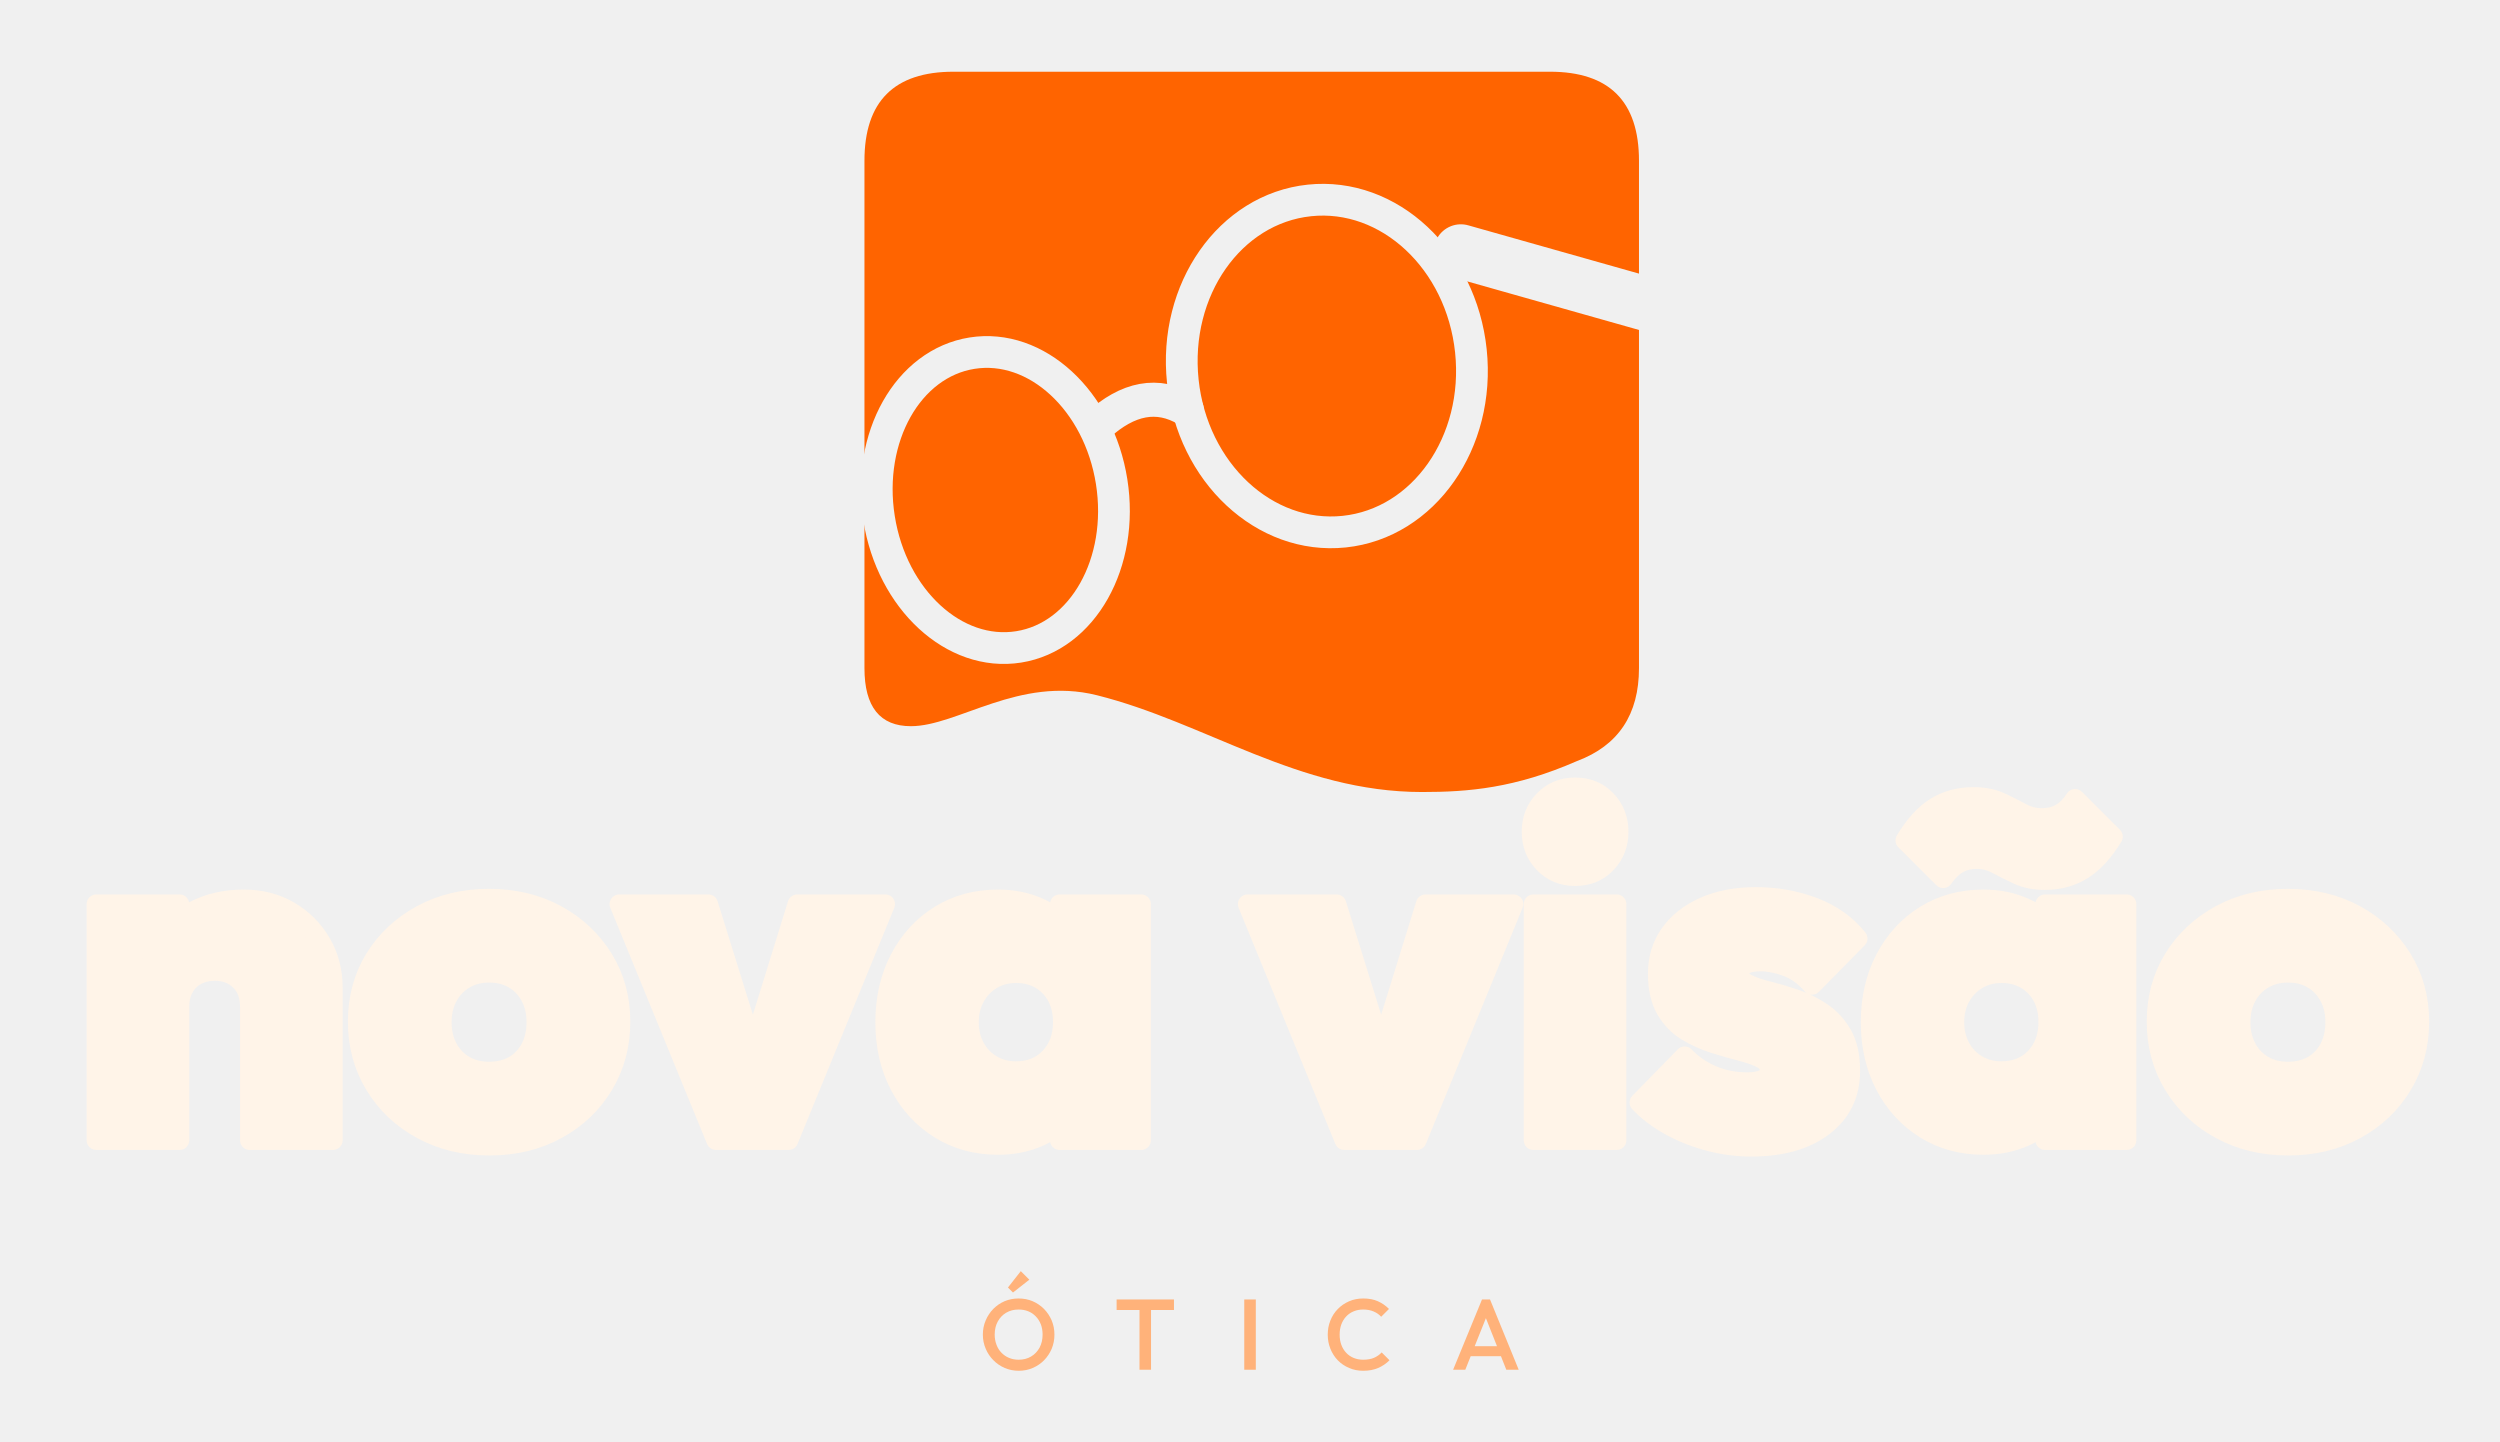
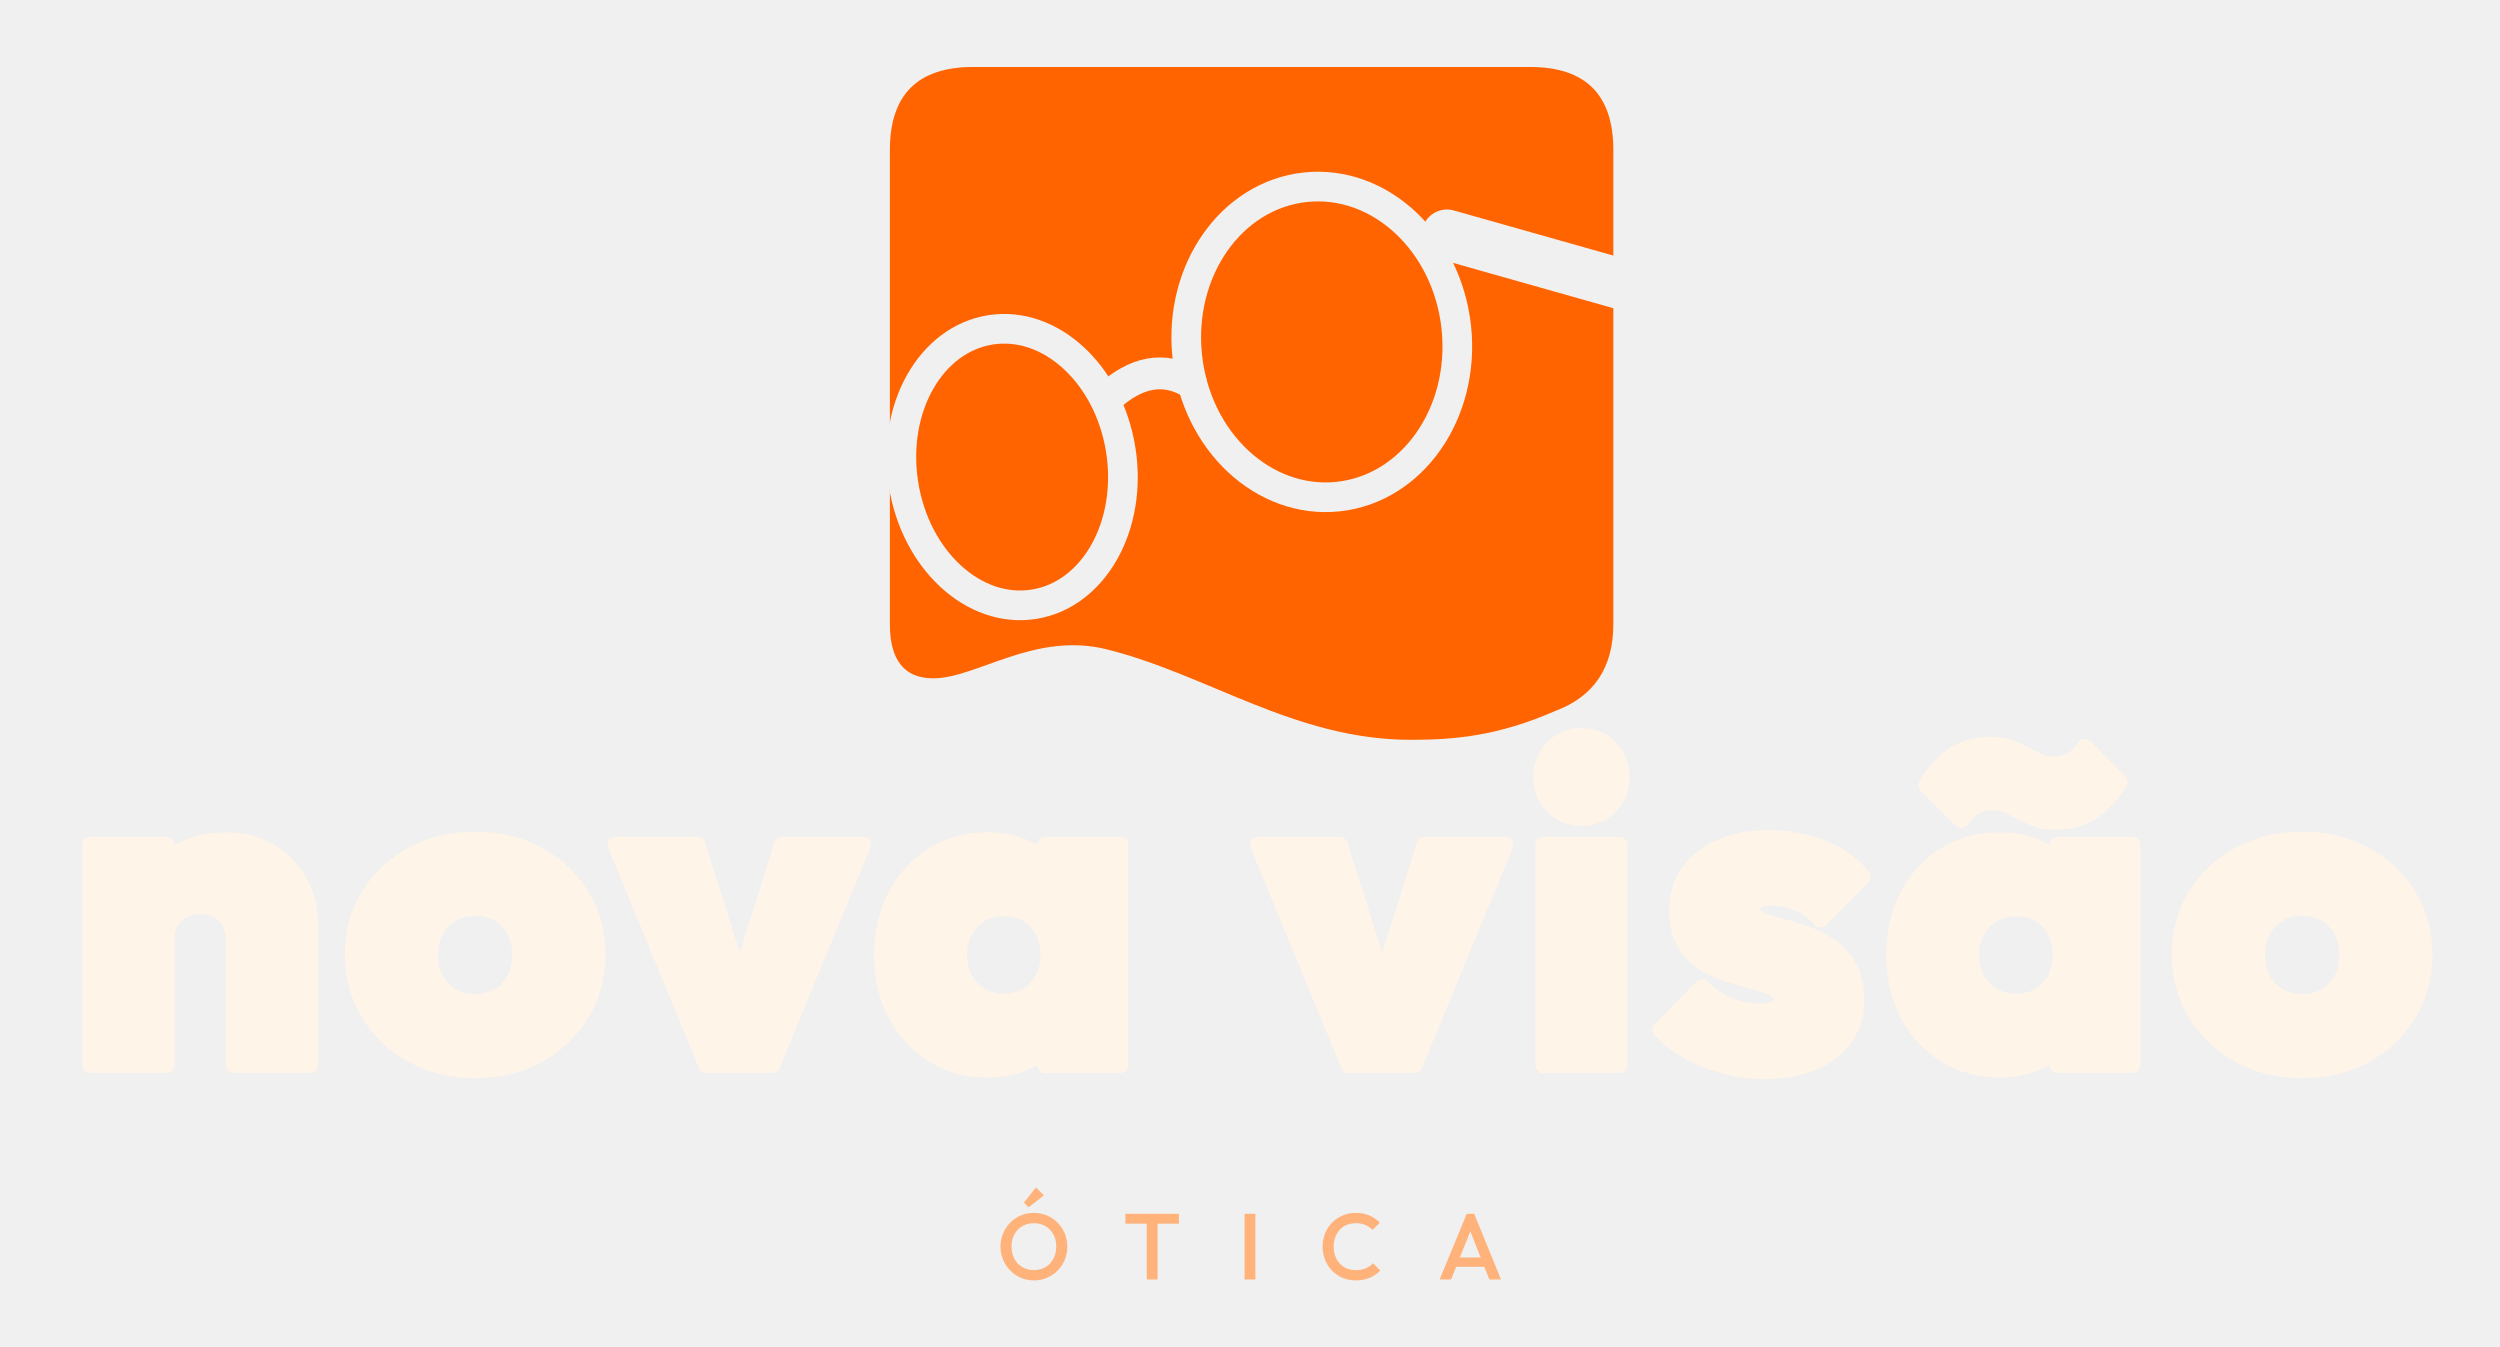
- <svg xmlns="http://www.w3.org/2000/svg" viewBox="0 0 348.6 201" role="img" aria-label="Nova Visão ótica">
+ <svg xmlns="http://www.w3.org/2000/svg" viewBox="0 0 373.2 201" role="img" aria-label="Nova Visão ótica">
  <defs>
    <mask id="k" maskUnits="userSpaceOnUse" x="-20" y="-20" width="150" height="140">
      <rect x="-20" y="-20" width="150" height="140" fill="#fff" />
      <g fill="none" stroke="#000" stroke-width="4.1" stroke-linecap="round">
        <ellipse cx="16.9" cy="55.3" rx="15.2" ry="19.2" transform="rotate(-9 16.9 55.3)" />
        <ellipse cx="59.7" cy="38.0" rx="18.7" ry="21.5" transform="rotate(-6 59.7 38.0)" />
        <path d="M30.1 45.7Q36 40.3 41.6 43.6" stroke-width="4.4" />
      </g>
      <path d="M77 23.2L106 31.4" stroke="#000" stroke-width="7" stroke-linecap="round" fill="none" />
    </mask>
  </defs>
-   <g transform="translate(120.54 10) scale(1.08)">
+   <g transform="translate(132.84 10) scale(1.08)">
    <g mask="url(#k)">
      <path d="M11.5 0H88.5Q100 0 100 11.5V77Q100 86 92 89C84 92.5 78 93 72 93C56 93 44 84 30 80.5C20 78 12 84.5 6 84.5Q0 84.5 0 77V11.5Q0 0 11.5 0Z" fill="#FF6400" />
    </g>
  </g>
-   <path d="M34.82 159.00L34.82 140.38Q34.82 138.07 33.45 136.74Q32.07 135.41 29.97 135.41Q28.53 135.41 27.41 136.01Q26.29 136.61 25.67 137.74Q25.04 138.86 25.04 140.38L20.53 138.28Q20.53 134.32 22.27 131.44Q24.01 128.55 27.07 126.97Q30.13 125.39 34.00 125.39Q37.58 125.39 40.39 127.05Q43.20 128.71 44.81 131.49Q46.43 134.28 46.43 137.74L46.43 159.00L34.82 159.00ZM13.43 159.00L13.43 126.07L25.04 126.07L25.04 159.00L13.43 159.00ZM68.24 159.77Q62.98 159.77 58.82 157.51Q54.66 155.26 52.26 151.32Q49.86 147.38 49.86 142.47Q49.86 137.55 52.23 133.68Q54.61 129.81 58.77 127.55Q62.93 125.29 68.19 125.29Q73.46 125.29 77.60 127.54Q81.73 129.79 84.13 133.67Q86.54 137.55 86.54 142.47Q86.54 147.38 84.16 151.32Q81.78 155.26 77.64 157.51Q73.51 159.77 68.24 159.77ZM68.19 149.40Q70.17 149.40 71.66 148.55Q73.14 147.69 73.96 146.13Q74.77 144.56 74.77 142.51Q74.77 140.47 73.92 138.92Q73.08 137.37 71.62 136.52Q70.17 135.66 68.19 135.66Q66.27 135.66 64.79 136.54Q63.30 137.42 62.46 138.97Q61.62 140.51 61.62 142.56Q61.62 144.56 62.46 146.13Q63.30 147.69 64.79 148.55Q66.27 149.40 68.19 149.40ZM99.84 159.00L86.35 126.07L98.77 126.07L107.39 153.78L102.59 153.78L111.17 126.07L123.45 126.07L109.96 159.00L99.84 159.00ZM139.17 159.67Q134.60 159.67 131.03 157.45Q127.47 155.23 125.44 151.37Q123.41 147.51 123.41 142.55Q123.41 137.57 125.44 133.69Q127.47 129.81 131.03 127.60Q134.60 125.39 139.17 125.39Q142.29 125.39 144.86 126.54Q147.43 127.68 149.09 129.71Q150.76 131.74 151.10 134.37L151.10 150.70Q150.76 153.33 149.10 155.36Q147.45 157.39 144.87 158.53Q142.29 159.67 139.17 159.67ZM141.66 149.34Q144.59 149.34 146.39 147.43Q148.18 145.53 148.18 142.53Q148.18 140.51 147.38 139.00Q146.58 137.48 145.11 136.60Q143.64 135.72 141.70 135.72Q139.79 135.72 138.32 136.60Q136.85 137.48 135.99 139.02Q135.13 140.56 135.13 142.53Q135.13 144.50 135.97 146.04Q136.80 147.58 138.30 148.46Q139.79 149.34 141.66 149.34ZM147.76 159.00L147.76 150.16L149.43 142.13L147.76 134.16L147.76 126.07L159.13 126.07L159.13 159.00L147.76 159.00ZM187.45 159.00L173.96 126.07L186.38 126.07L195.00 153.78L190.19 153.78L198.78 126.07L211.06 126.07L197.57 159.00L187.45 159.00ZM213.82 159.00L213.82 126.07L225.43 126.07L225.43 159.00L213.82 159.00ZM219.63 122.19Q217.01 122.19 215.27 120.39Q213.54 118.60 213.54 115.98Q213.54 113.36 215.27 111.57Q217.01 109.77 219.63 109.77Q222.31 109.77 224.01 111.57Q225.72 113.36 225.72 115.98Q225.72 118.60 224.01 120.39Q222.31 122.19 219.63 122.19ZM244.19 159.92Q241.20 159.92 238.27 159.14Q235.34 158.36 232.83 156.97Q230.33 155.58 228.58 153.74L234.91 147.27Q236.55 148.98 238.79 149.93Q241.03 150.88 243.60 150.88Q245.11 150.88 245.93 150.46Q246.74 150.04 246.74 149.26Q246.74 148.16 245.60 147.60Q244.46 147.03 242.69 146.58Q240.92 146.13 238.94 145.50Q236.96 144.87 235.17 143.78Q233.37 142.68 232.25 140.74Q231.14 138.80 231.14 135.76Q231.14 132.61 232.83 130.21Q234.52 127.82 237.62 126.43Q240.73 125.05 244.87 125.05Q249.12 125.05 252.93 126.50Q256.73 127.96 259.05 130.87L252.67 137.35Q251.06 135.50 249.09 134.79Q247.13 134.09 245.50 134.09Q243.96 134.09 243.26 134.54Q242.56 134.99 242.56 135.74Q242.56 136.64 243.68 137.19Q244.79 137.74 246.57 138.18Q248.34 138.62 250.29 139.28Q252.24 139.95 254.02 141.13Q255.79 142.32 256.91 144.27Q258.02 146.22 258.02 149.33Q258.02 154.20 254.28 157.06Q250.54 159.92 244.19 159.92ZM276.58 159.67Q272.01 159.67 268.44 157.45Q264.88 155.23 262.85 151.37Q260.82 147.51 260.82 142.55Q260.82 137.57 262.85 133.69Q264.88 129.81 268.44 127.60Q272.01 125.39 276.58 125.39Q279.70 125.39 282.27 126.54Q284.85 127.68 286.51 129.71Q288.17 131.74 288.51 134.37L288.51 150.70Q288.17 153.33 286.52 155.36Q284.86 157.39 282.28 158.53Q279.70 159.67 276.58 159.67ZM279.07 149.34Q282.00 149.34 283.80 147.43Q285.59 145.53 285.59 142.53Q285.59 140.51 284.79 139.00Q283.99 137.48 282.52 136.60Q281.05 135.72 279.12 135.72Q277.20 135.72 275.73 136.60Q274.26 137.48 273.40 139.02Q272.54 140.56 272.54 142.53Q272.54 144.50 273.38 146.04Q274.21 147.58 275.71 148.46Q277.20 149.34 279.07 149.34ZM285.17 159.00L285.17 150.16L286.84 142.13L285.17 134.16L285.17 126.07L296.54 126.07L296.54 159.00L285.17 159.00ZM285.13 122.74Q283.00 122.74 281.40 122.00Q279.81 121.26 278.47 120.54Q277.13 119.81 275.66 119.81Q274.12 119.81 273.01 120.47Q271.90 121.12 270.96 122.48L265.66 117.19Q267.57 113.99 269.87 112.55Q272.16 111.11 275.18 111.11Q277.36 111.11 278.93 111.84Q280.51 112.57 281.85 113.30Q283.20 114.04 284.65 114.04Q286.26 114.04 287.37 113.38Q288.48 112.73 289.35 111.37L294.65 116.66Q292.74 119.81 290.45 121.27Q288.15 122.74 285.13 122.74ZM319.07 159.77Q313.81 159.77 309.65 157.51Q305.49 155.26 303.09 151.32Q300.69 147.38 300.69 142.47Q300.69 137.55 303.07 133.68Q305.45 129.81 309.60 127.55Q313.76 125.29 319.02 125.29Q324.29 125.29 328.43 127.54Q332.56 129.79 334.96 133.67Q337.37 137.55 337.37 142.47Q337.37 147.38 334.99 151.32Q332.61 155.26 328.47 157.51Q324.34 159.77 319.07 159.77ZM319.02 149.40Q321.00 149.40 322.49 148.55Q323.97 147.69 324.79 146.13Q325.60 144.56 325.60 142.51Q325.60 140.47 324.75 138.92Q323.91 137.37 322.45 136.52Q321.00 135.66 319.02 135.66Q317.10 135.66 315.62 136.54Q314.13 137.42 313.29 138.97Q312.45 140.51 312.45 142.56Q312.45 144.56 313.29 146.13Q314.13 147.69 315.62 148.55Q317.10 149.40 319.02 149.40Z" fill="#FFF4E8" stroke="#FFF4E8" stroke-width="2.7" stroke-linejoin="round" />
-   <path d="M142.06 191.14Q141.01 191.14 140.10 190.75Q139.19 190.36 138.51 189.66Q137.82 188.97 137.44 188.05Q137.05 187.14 137.05 186.09Q137.05 185.04 137.44 184.13Q137.82 183.22 138.50 182.52Q139.18 181.83 140.08 181.44Q140.99 181.06 142.04 181.06Q143.09 181.06 143.99 181.44Q144.89 181.83 145.58 182.52Q146.26 183.22 146.65 184.13Q147.03 185.05 147.03 186.10Q147.03 187.15 146.65 188.07Q146.26 188.98 145.59 189.67Q144.91 190.36 144.00 190.75Q143.10 191.14 142.06 191.14ZM142.04 189.60Q143.03 189.60 143.78 189.15Q144.53 188.70 144.96 187.91Q145.38 187.12 145.38 186.09Q145.38 185.32 145.14 184.68Q144.89 184.04 144.44 183.57Q144.00 183.10 143.39 182.85Q142.78 182.60 142.04 182.60Q141.06 182.60 140.31 183.04Q139.56 183.48 139.13 184.27Q138.70 185.05 138.70 186.09Q138.70 186.86 138.95 187.51Q139.19 188.16 139.64 188.62Q140.08 189.08 140.69 189.34Q141.31 189.60 142.04 189.60ZM141.25 180.23L140.55 179.53L142.34 177.25L143.53 178.44L141.25 180.23ZM158.89 191.00L158.89 181.48L160.50 181.48L160.50 191.00L158.89 191.00ZM155.70 182.67L155.70 181.20L163.70 181.20L163.70 182.67L155.70 182.67ZM173.50 191.00L173.50 181.20L175.11 181.20L175.11 191.00L173.50 191.00ZM190.09 191.14Q189.02 191.14 188.12 190.75Q187.22 190.37 186.54 189.68Q185.87 188.98 185.51 188.07Q185.14 187.15 185.14 186.10Q185.14 185.05 185.51 184.13Q185.87 183.22 186.54 182.53Q187.22 181.84 188.12 181.45Q189.02 181.06 190.09 181.06Q191.28 181.06 192.14 181.45Q193.01 181.84 193.68 182.52L192.59 183.61Q192.16 183.13 191.53 182.87Q190.91 182.60 190.09 182.60Q189.36 182.60 188.76 182.85Q188.15 183.10 187.71 183.57Q187.27 184.04 187.03 184.69Q186.80 185.33 186.80 186.10Q186.80 186.87 187.03 187.51Q187.27 188.16 187.71 188.63Q188.15 189.10 188.76 189.35Q189.36 189.60 190.09 189.60Q190.98 189.60 191.60 189.33Q192.23 189.05 192.66 188.58L193.75 189.67Q193.08 190.36 192.17 190.75Q191.26 191.14 190.09 191.14ZM202.62 191.00L206.65 181.20L207.77 181.20L211.77 191.00L210.04 191.00L206.90 183.06L207.49 183.06L204.32 191.00L202.62 191.00ZM204.60 189.11L204.60 187.71L209.80 187.71L209.80 189.11L204.60 189.11Z" fill="#FFB27A" />
+   <path d="M34.89 159.00L34.89 140.38Q34.89 138.02 33.49 136.65Q32.08 135.28 29.92 135.28Q28.44 135.28 27.29 135.90Q26.14 136.52 25.50 137.67Q24.86 138.82 24.86 140.38L20.43 138.30Q20.43 134.36 22.17 131.47Q23.90 128.59 26.95 127.00Q29.99 125.42 33.86 125.42Q37.44 125.42 40.25 127.09Q43.06 128.76 44.67 131.55Q46.29 134.34 46.29 137.79L46.29 159.00L34.89 159.00ZM13.46 159.00L13.46 126.10L24.86 126.10L24.86 159.00L13.46 159.00ZM70.96 159.77Q65.74 159.77 61.59 157.51Q57.45 155.25 55.06 151.32Q52.66 147.38 52.66 142.48Q52.66 137.58 55.03 133.71Q57.41 129.84 61.55 127.59Q65.69 125.33 70.92 125.33Q76.17 125.33 80.28 127.58Q84.40 129.82 86.80 133.70Q89.20 137.58 89.20 142.48Q89.20 147.38 86.82 151.32Q84.45 155.25 80.33 157.51Q76.21 159.77 70.96 159.77ZM70.92 149.57Q72.94 149.57 74.46 148.69Q75.98 147.81 76.81 146.21Q77.64 144.62 77.64 142.53Q77.64 140.44 76.78 138.86Q75.91 137.28 74.43 136.41Q72.94 135.53 70.92 135.53Q68.96 135.53 67.44 136.43Q65.92 137.33 65.07 138.91Q64.21 140.48 64.21 142.57Q64.21 144.62 65.07 146.21Q65.92 147.81 67.44 148.69Q68.96 149.57 70.92 149.57ZM105.45 159.00L91.89 126.10L104.10 126.10L112.85 153.74L108.05 153.74L116.77 126.10L128.83 126.10L115.27 159.00L105.45 159.00ZM147.42 159.67Q142.85 159.67 139.29 157.45Q135.73 155.23 133.70 151.37Q131.67 147.52 131.67 142.57Q131.67 137.60 133.70 133.72Q135.73 129.84 139.29 127.63Q142.85 125.42 147.42 125.42Q150.57 125.42 153.16 126.59Q155.74 127.76 157.40 129.82Q159.07 131.89 159.39 134.56L159.39 150.53Q159.07 153.20 157.41 155.27Q155.76 157.34 153.17 158.51Q150.57 159.67 147.42 159.67ZM149.84 149.51Q152.84 149.51 154.67 147.56Q156.50 145.61 156.50 142.55Q156.50 140.48 155.68 138.93Q154.86 137.38 153.36 136.48Q151.86 135.58 149.88 135.58Q147.93 135.58 146.43 136.48Q144.93 137.38 144.05 138.96Q143.17 140.53 143.17 142.55Q143.17 144.57 144.03 146.14Q144.88 147.72 146.41 148.62Q147.93 149.51 149.84 149.51ZM156.07 159.00L156.07 150.17L157.73 142.14L156.07 134.19L156.07 126.10L167.24 126.10L167.24 159.00L156.07 159.00ZM201.34 159.00L187.79 126.10L200.00 126.10L208.75 153.74L203.94 153.74L212.67 126.10L224.73 126.10L211.17 159.00L201.34 159.00ZM230.37 159.00L230.37 126.10L241.77 126.10L241.77 159.00L230.37 159.00ZM236.07 122.11Q233.49 122.11 231.78 120.34Q230.07 118.58 230.07 116.00Q230.07 113.41 231.78 111.65Q233.49 109.88 236.07 109.88Q238.72 109.88 240.39 111.65Q242.07 113.41 242.07 116.00Q242.07 118.58 240.39 120.34Q238.72 122.11 236.07 122.11ZM263.34 159.91Q260.36 159.91 257.45 159.13Q254.54 158.35 252.06 156.97Q249.58 155.58 247.84 153.74L254.09 147.36Q255.73 149.08 257.96 150.03Q260.20 150.99 262.78 150.99Q264.34 150.99 265.18 150.55Q266.02 150.11 266.02 149.30Q266.02 148.18 264.88 147.61Q263.74 147.03 261.96 146.57Q260.17 146.12 258.19 145.49Q256.21 144.86 254.40 143.77Q252.60 142.67 251.48 140.74Q250.36 138.80 250.36 135.77Q250.36 132.62 252.04 130.23Q253.72 127.85 256.80 126.47Q259.87 125.10 264.00 125.10Q268.23 125.10 271.99 126.55Q275.76 128.00 278.06 130.90L271.76 137.29Q270.16 135.44 268.21 134.73Q266.25 134.01 264.58 134.01Q263.01 134.01 262.28 134.48Q261.55 134.95 261.55 135.72Q261.55 136.65 262.68 137.20Q263.80 137.76 265.58 138.21Q267.36 138.65 269.32 139.32Q271.28 139.98 273.06 141.16Q274.84 142.34 275.96 144.29Q277.08 146.23 277.08 149.34Q277.08 154.19 273.37 157.05Q269.65 159.91 263.34 159.91ZM298.51 159.67Q293.94 159.67 290.38 157.45Q286.82 155.23 284.79 151.37Q282.76 147.52 282.76 142.57Q282.76 137.60 284.79 133.72Q286.82 129.84 290.38 127.63Q293.94 125.42 298.51 125.42Q301.66 125.42 304.25 126.59Q306.83 127.76 308.50 129.82Q310.16 131.89 310.48 134.56L310.48 150.53Q310.16 153.20 308.51 155.27Q306.85 157.34 304.26 158.51Q301.66 159.67 298.51 159.67ZM300.93 149.51Q303.93 149.51 305.76 147.56Q307.59 145.61 307.59 142.55Q307.59 140.48 306.77 138.93Q305.95 137.38 304.45 136.48Q302.95 135.58 300.97 135.58Q299.02 135.58 297.52 136.48Q296.02 137.38 295.14 138.96Q294.26 140.53 294.26 142.55Q294.26 144.57 295.12 146.14Q295.98 147.72 297.50 148.62Q299.02 149.51 300.93 149.51ZM307.17 159.00L307.17 150.17L308.82 142.14L307.17 134.19L307.17 126.10L318.33 126.10L318.33 159.00L307.17 159.00ZM306.96 122.70Q304.83 122.70 303.24 121.96Q301.64 121.22 300.30 120.49Q298.97 119.76 297.49 119.76Q295.94 119.76 294.84 120.41Q293.73 121.07 292.79 122.42L287.56 117.19Q289.47 114.04 291.75 112.61Q294.03 111.18 297.03 111.18Q299.21 111.18 300.78 111.91Q302.35 112.64 303.70 113.38Q305.05 114.12 306.50 114.12Q308.12 114.12 309.22 113.46Q310.33 112.81 311.20 111.46L316.43 116.69Q314.52 119.79 312.24 121.24Q309.96 122.70 306.96 122.70ZM343.70 159.77Q338.47 159.77 334.33 157.51Q330.18 155.25 327.79 151.32Q325.39 147.38 325.39 142.48Q325.39 137.58 327.76 133.71Q330.14 129.84 334.28 127.59Q338.42 125.33 343.65 125.33Q348.90 125.33 353.02 127.58Q357.14 129.82 359.53 133.70Q361.93 137.58 361.93 142.48Q361.93 147.38 359.56 151.32Q357.18 155.25 353.06 157.51Q348.94 159.77 343.70 159.77ZM343.65 149.57Q345.67 149.57 347.19 148.69Q348.71 147.81 349.54 146.21Q350.38 144.62 350.38 142.53Q350.38 140.44 349.51 138.86Q348.65 137.28 347.16 136.41Q345.67 135.53 343.65 135.53Q341.70 135.53 340.18 136.43Q338.65 137.33 337.80 138.91Q336.94 140.48 336.94 142.57Q336.94 144.62 337.80 146.21Q338.65 147.81 340.18 148.69Q341.70 149.57 343.65 149.57Z" fill="#FFF4E8" stroke="#FFF4E8" stroke-width="2.36" stroke-linejoin="round" />
+   <path d="M154.36 191.14Q153.31 191.14 152.40 190.75Q151.49 190.36 150.81 189.66Q150.12 188.97 149.74 188.05Q149.35 187.14 149.35 186.09Q149.35 185.04 149.74 184.13Q150.12 183.22 150.80 182.52Q151.48 181.83 152.38 181.44Q153.29 181.06 154.34 181.06Q155.39 181.06 156.29 181.44Q157.19 181.83 157.88 182.52Q158.56 183.22 158.95 184.13Q159.33 185.05 159.33 186.10Q159.33 187.15 158.95 188.07Q158.56 188.98 157.88 189.67Q157.21 190.36 156.30 190.75Q155.40 191.14 154.36 191.14ZM154.34 189.60Q155.33 189.60 156.08 189.15Q156.83 188.70 157.25 187.91Q157.68 187.12 157.68 186.09Q157.68 185.32 157.44 184.68Q157.19 184.04 156.74 183.57Q156.30 183.10 155.69 182.85Q155.08 182.60 154.34 182.60Q153.36 182.60 152.61 183.04Q151.86 183.48 151.43 184.27Q151.00 185.05 151.00 186.09Q151.00 186.86 151.25 187.51Q151.49 188.16 151.93 188.62Q152.38 189.08 152.99 189.34Q153.61 189.60 154.34 189.60ZM153.55 180.23L152.85 179.53L154.64 177.25L155.83 178.44L153.55 180.23ZM171.19 191.00L171.19 181.48L172.80 181.48L172.80 191.00L171.19 191.00ZM168.00 182.67L168.00 181.20L175.99 181.20L175.99 182.67L168.00 182.67ZM185.79 191.00L185.79 181.20L187.40 181.20L187.40 191.00L185.79 191.00ZM202.38 191.14Q201.32 191.14 200.42 190.75Q199.51 190.37 198.84 189.68Q198.17 188.98 197.81 188.07Q197.44 187.15 197.44 186.10Q197.44 185.05 197.81 184.13Q198.17 183.22 198.84 182.53Q199.51 181.84 200.42 181.45Q201.32 181.06 202.38 181.06Q203.57 181.06 204.44 181.45Q205.31 181.84 205.98 182.52L204.89 183.61Q204.46 183.13 203.83 182.87Q203.21 182.60 202.38 182.60Q201.66 182.60 201.05 182.85Q200.45 183.10 200.01 183.57Q199.57 184.04 199.33 184.69Q199.09 185.33 199.09 186.10Q199.09 186.87 199.33 187.51Q199.57 188.16 200.01 188.63Q200.45 189.10 201.05 189.35Q201.66 189.60 202.38 189.60Q203.28 189.60 203.90 189.33Q204.53 189.05 204.96 188.58L206.05 189.67Q205.38 190.36 204.47 190.75Q203.56 191.14 202.38 191.14ZM214.91 191.00L218.95 181.20L220.07 181.20L224.07 191.00L222.33 191.00L219.20 183.06L219.79 183.06L216.62 191.00L214.91 191.00ZM216.90 189.11L216.90 187.71L222.10 187.71L222.10 189.11L216.90 189.11Z" fill="#FFB27A" />
</svg>
